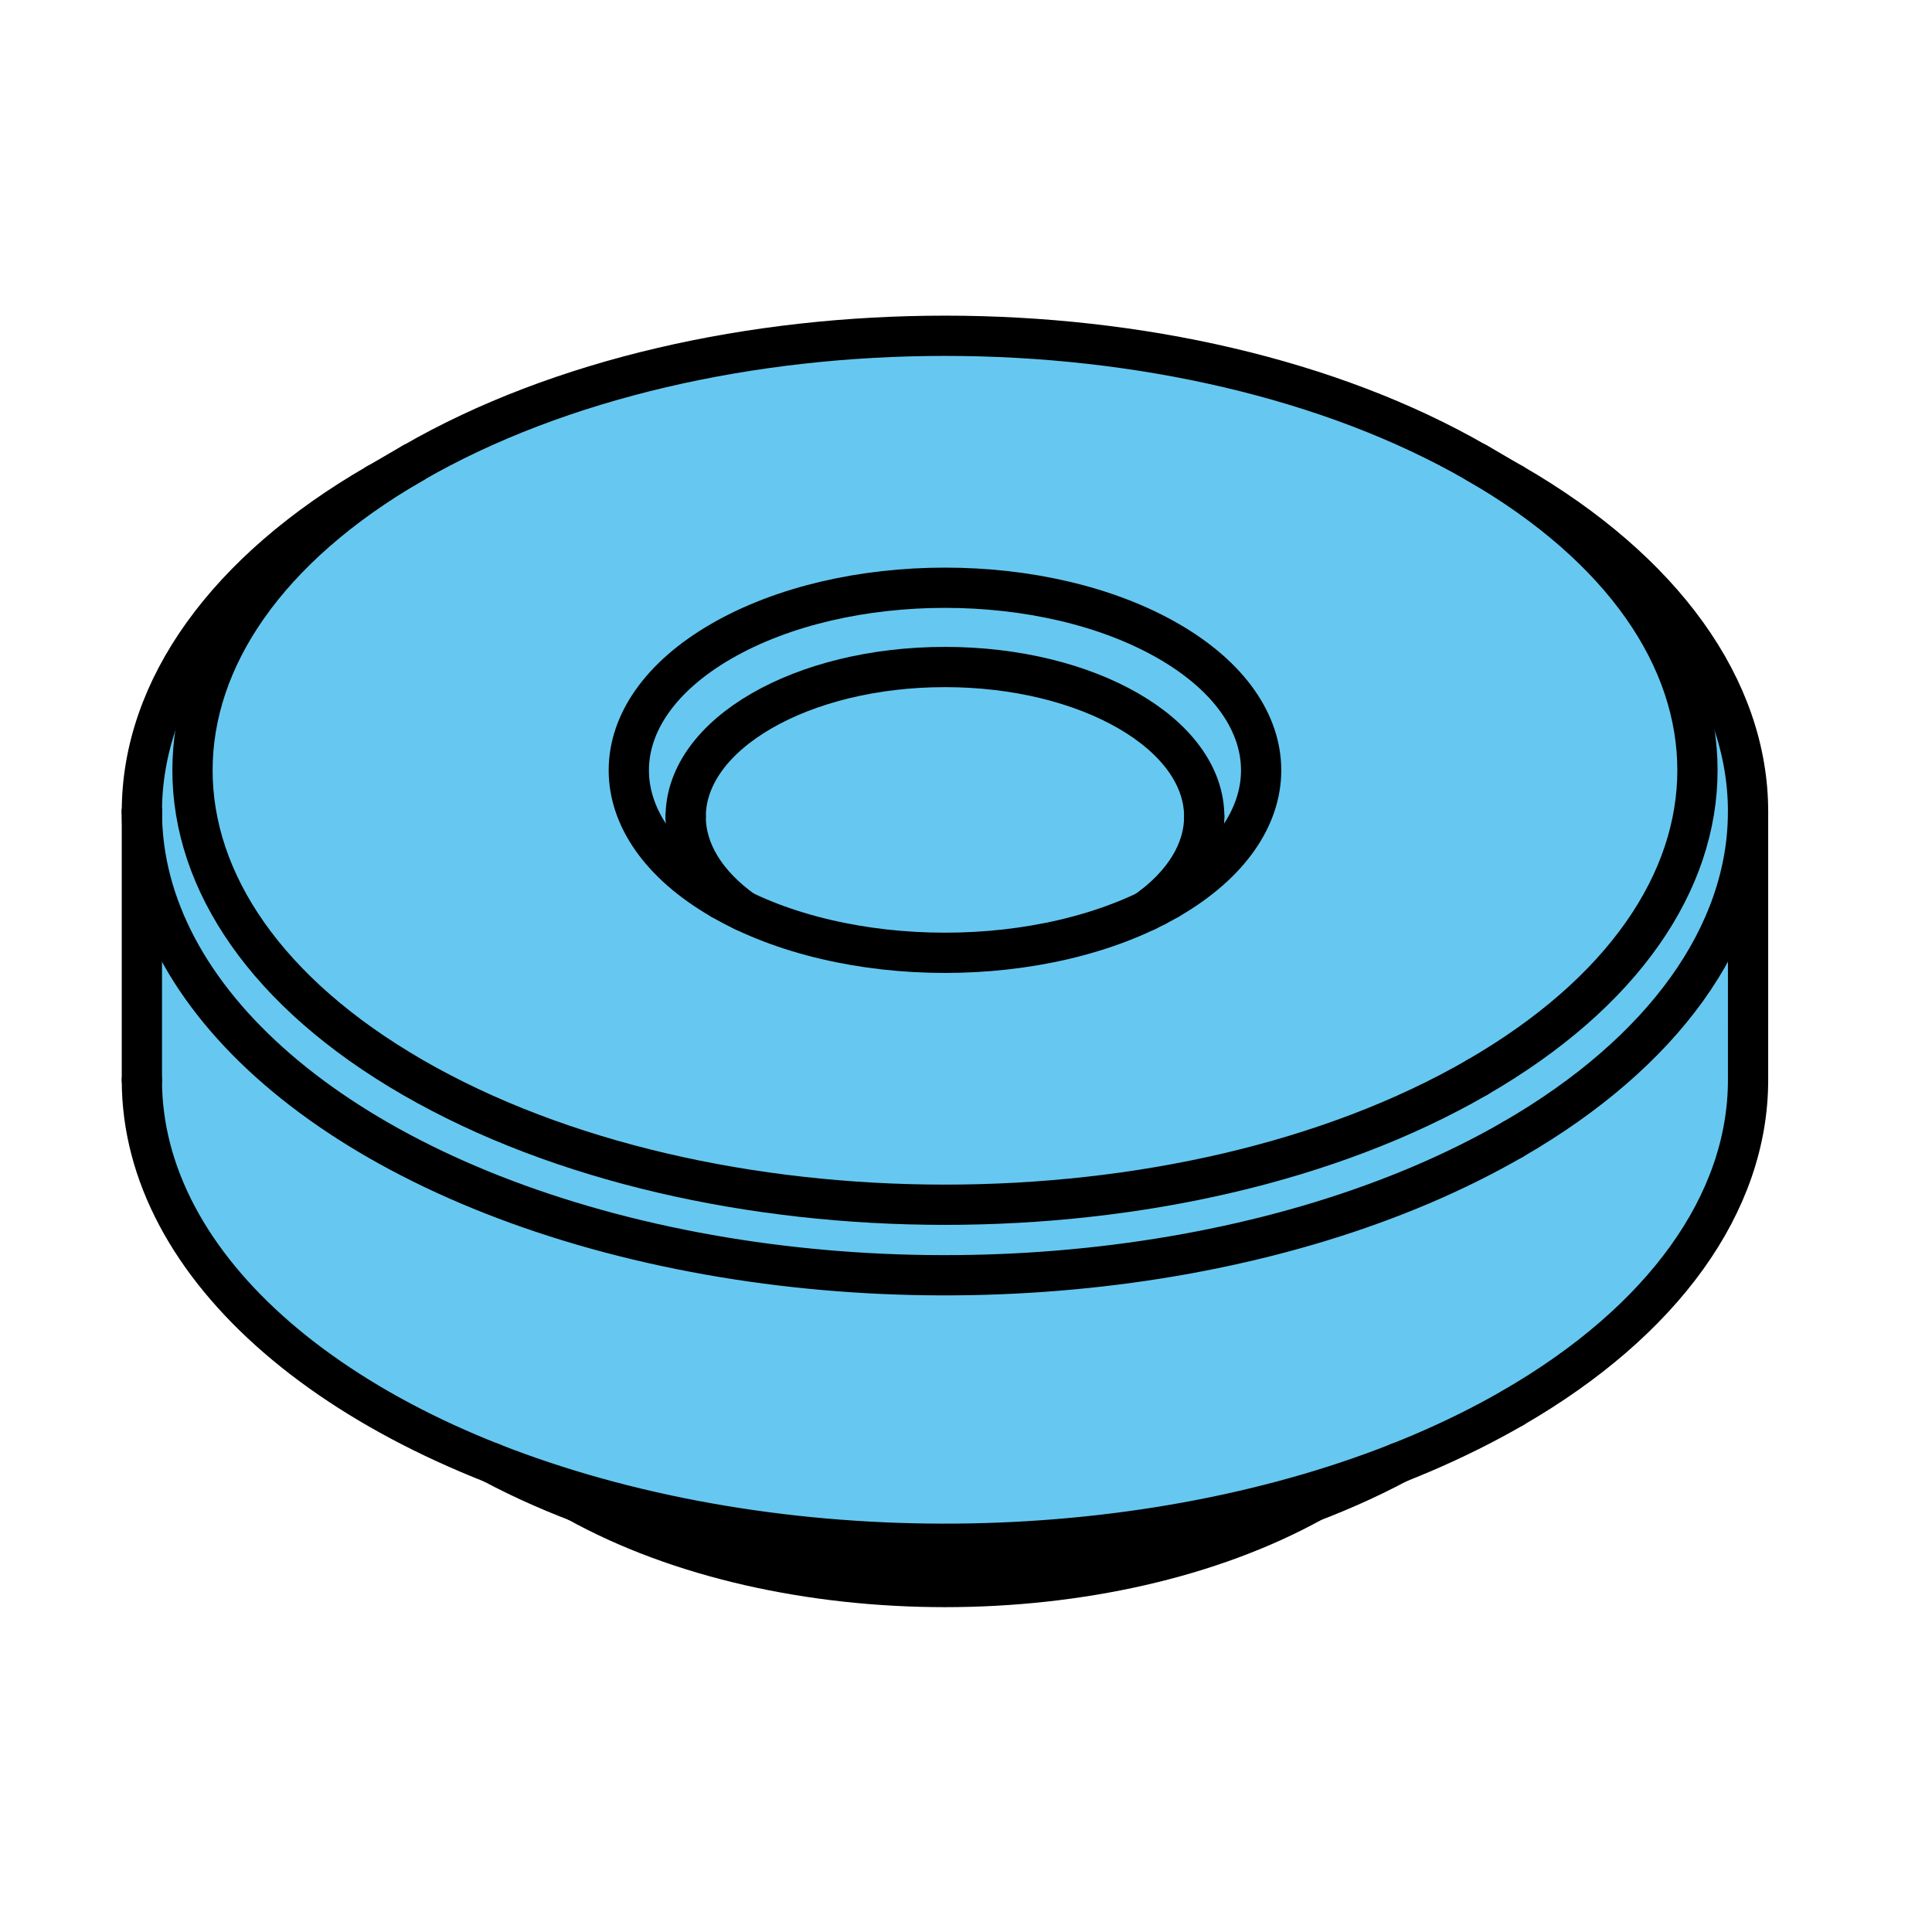
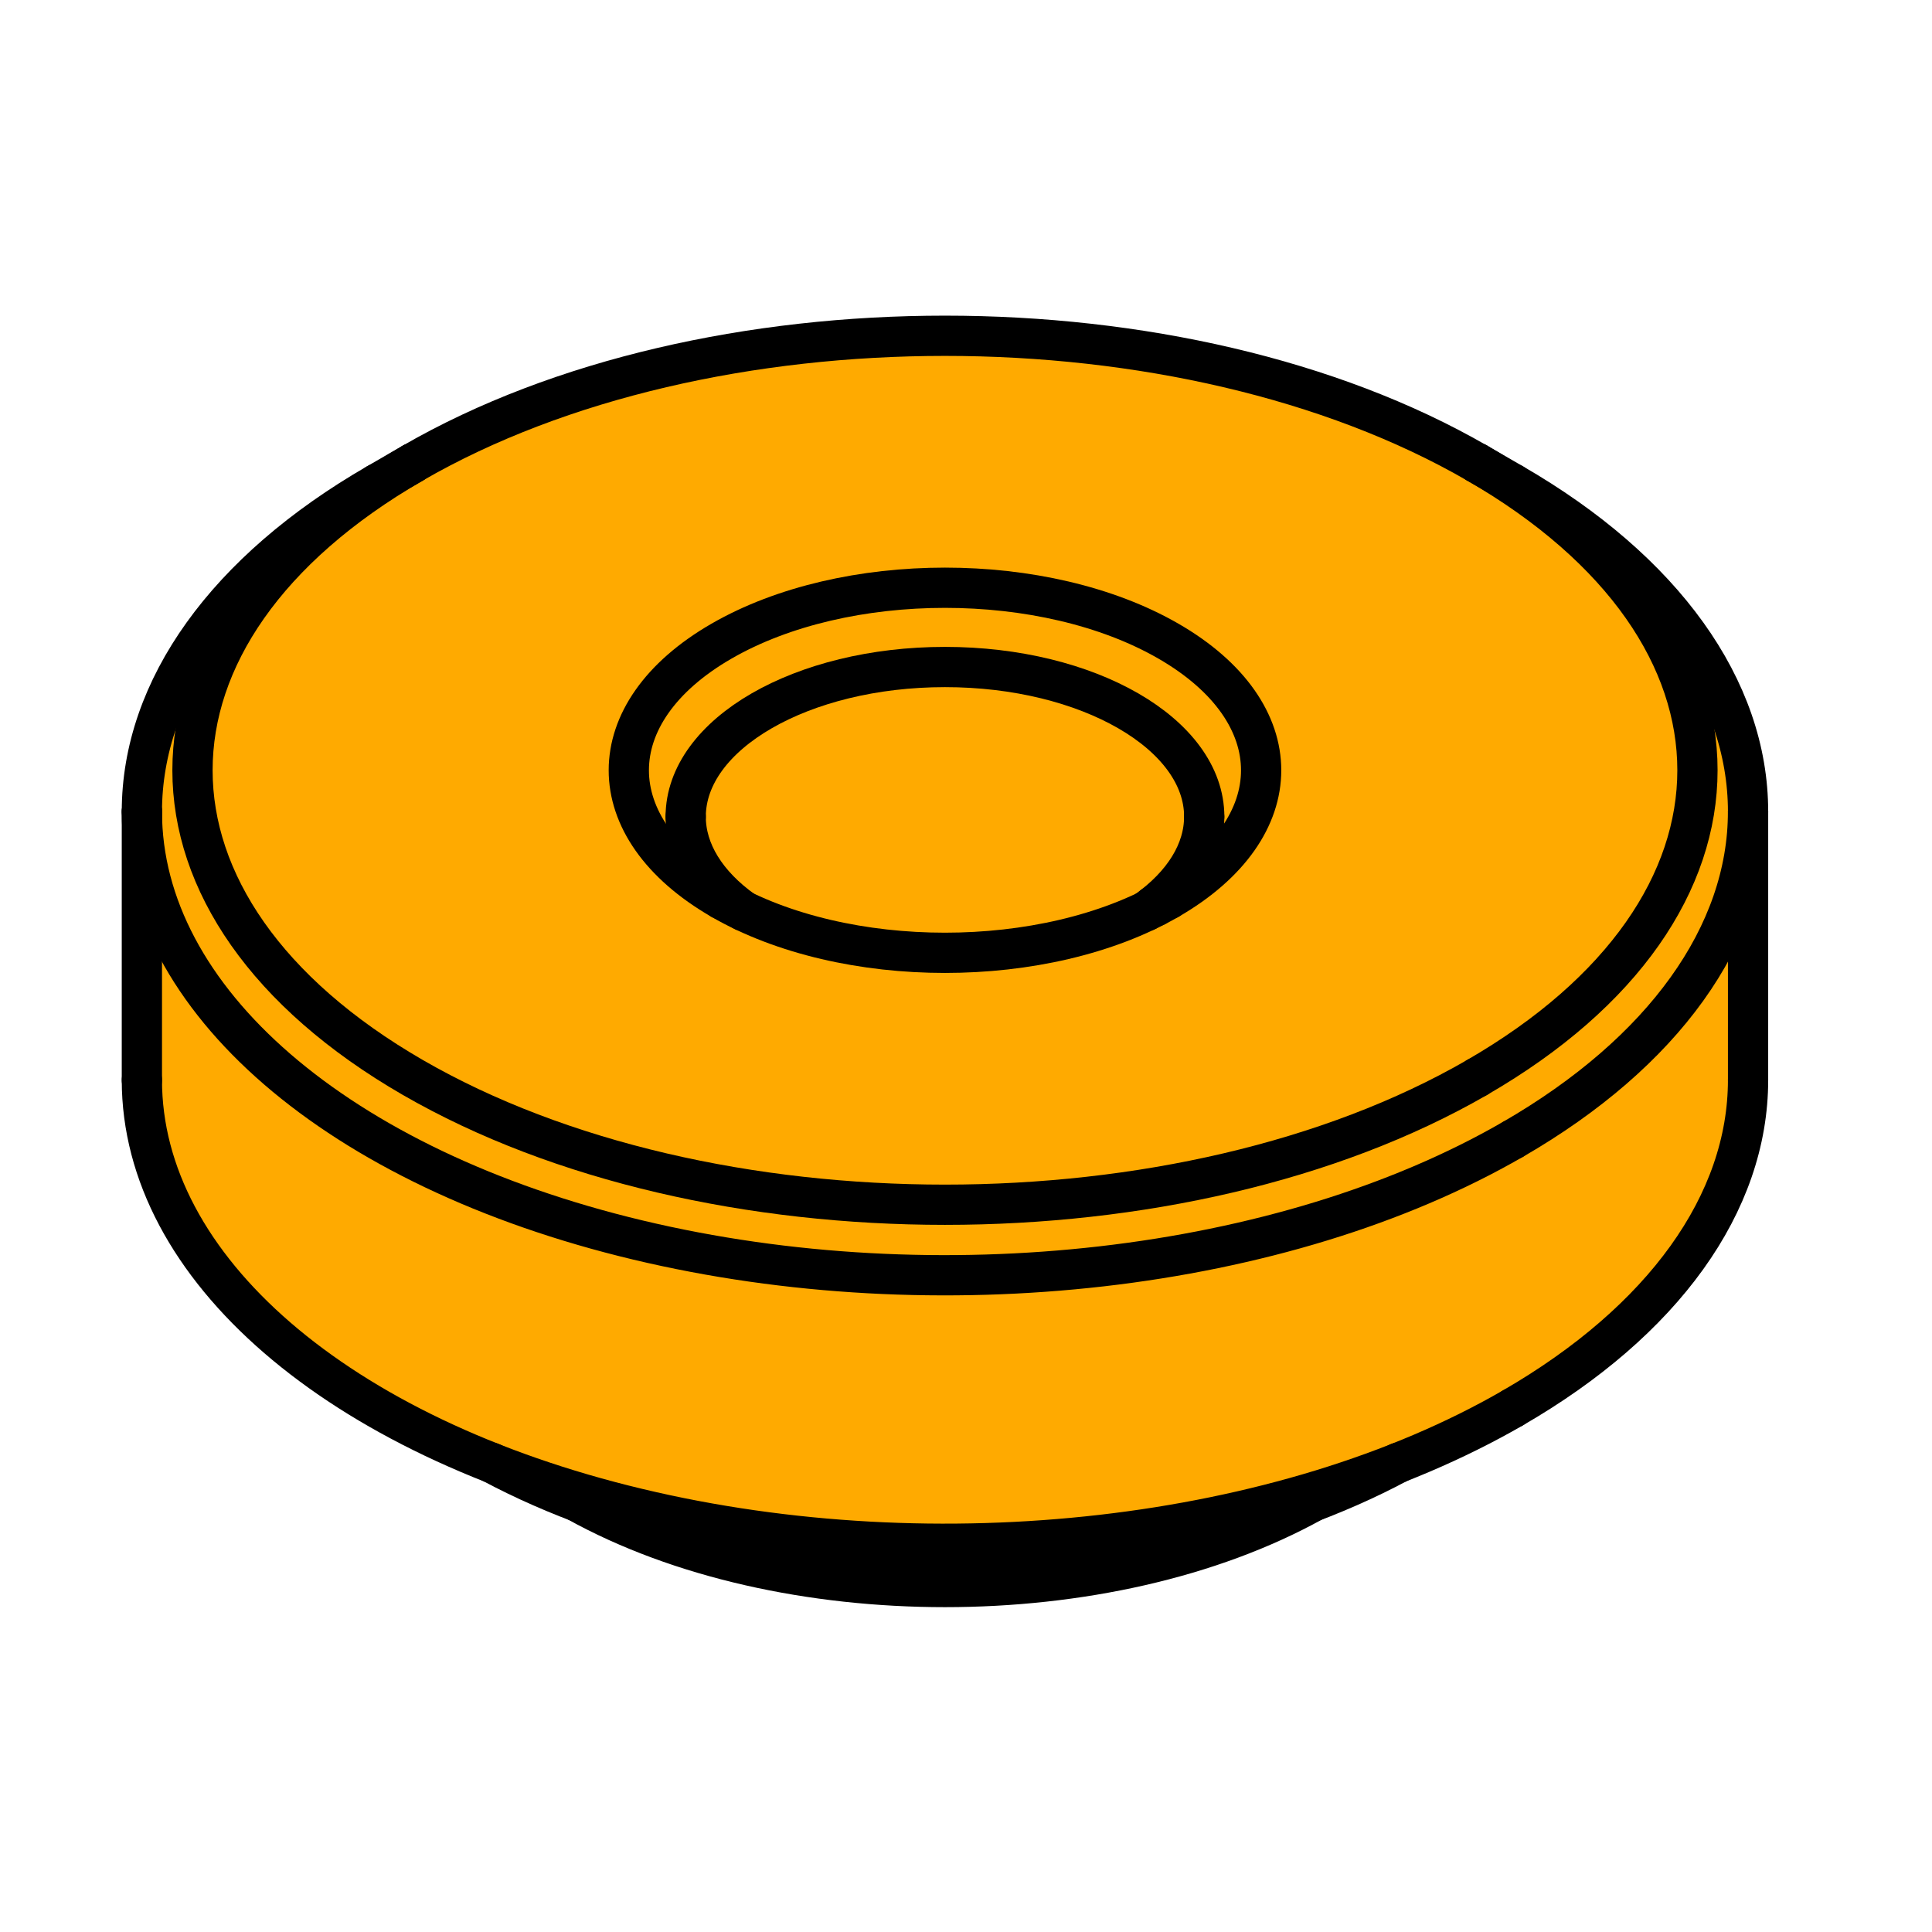
<svg xmlns="http://www.w3.org/2000/svg" xmlns:xlink="http://www.w3.org/1999/xlink" width="48" height="48" viewBox="0 0 48 48" id="svg2" version="1.1">
  <defs id="defs4">
    <linearGradient gradientUnits="userSpaceOnUse" id="defitem29" y2="485.909" x2="655.352" y1="807.466" x1="649.429">
      <stop id="stop92" offset="0" style="stop-color:#ffffff;stop-opacity:1;" />
      <stop id="stop93" offset="1" style="stop-color:#ffffff;stop-opacity:0.138;" />
    </linearGradient>
    <linearGradient xlink:href="#defitem29" id="linearGradient3448" gradientUnits="userSpaceOnUse" x1="649.429" y1="807.466" x2="655.352" y2="485.909" />
    <radialGradient gradientUnits="userSpaceOnUse" id="defitem28" fy="345.56" fx="1049.72" r="1202.15" cy="345.56" cx="1049.72">
      <stop id="stop89" offset="0" style="stop-color:#ffffff;stop-opacity:1;" />
      <stop id="stop90" offset="1" style="stop-color:#a8a8a8;stop-opacity:1;" />
    </radialGradient>
    <radialGradient xlink:href="#defitem28" id="radialGradient3446" gradientUnits="userSpaceOnUse" cx="1092.705" cy="64.845" fx="1089.4" fy="64.845" r="1202.15" />
    <linearGradient gradientUnits="userSpaceOnUse" id="defitem30" y2="636.707" x2="980" y1="636.707" x1="287.5">
      <stop id="stop95" offset="0" style="stop-color:#464646;stop-opacity:1;" />
      <stop id="stop96" offset="1" style="stop-color:#c2c2c2;stop-opacity:1;" />
    </linearGradient>
    <linearGradient xlink:href="#defitem30" id="linearGradient3444" gradientUnits="userSpaceOnUse" gradientTransform="matrix(1,0,0,1.016038,0,-11.73855)" x1="287.5" y1="636.707" x2="980" y2="636.707" />
    <linearGradient gradientUnits="userSpaceOnUse" id="defitem27" y2="317.447" x2="985.982" y1="403.188" x1="921.091">
      <stop id="stop86" offset="0" style="stop-color:#7e7e7e;stop-opacity:1;" />
      <stop id="stop87" offset="1" style="stop-color:#e5e5e5;stop-opacity:1;" />
    </linearGradient>
    <linearGradient xlink:href="#defitem27" id="linearGradient3442" gradientUnits="userSpaceOnUse" x1="921.091" y1="403.188" x2="985.982" y2="317.447" />
    <linearGradient gradientUnits="userSpaceOnUse" id="defitem26" y2="360.275" x2="293.37" y1="346.304" x1="530.761">
      <stop id="stop83" offset="0" style="stop-color:#5f5f5f;stop-opacity:1;" />
      <stop id="stop84" offset="1" style="stop-color:#e5e5e5;stop-opacity:1;" />
    </linearGradient>
    <linearGradient xlink:href="#defitem26" id="linearGradient3440" gradientUnits="userSpaceOnUse" x1="530.761" y1="346.304" x2="293.37" y2="360.275" />
    <linearGradient gradientUnits="userSpaceOnUse" id="defitem25" y2="337.61" x2="308.75" y1="412.919" x1="164.013">
      <stop id="stop80" offset="0" style="stop-color:#ffffff;stop-opacity:1;" />
      <stop id="stop81" offset="1" style="stop-color:#bfbfbf;stop-opacity:1;" />
    </linearGradient>
    <linearGradient xlink:href="#defitem25" id="linearGradient3438" gradientUnits="userSpaceOnUse" x1="164.013" y1="412.919" x2="308.75" y2="337.61" />
    <linearGradient gradientUnits="userSpaceOnUse" id="defitem24" y2="380.472" x2="992.489" y1="270.854" x1="1094.25">
      <stop id="stop77" offset="0" style="stop-color:#6a6a6a;stop-opacity:1;" />
      <stop id="stop78" offset="1" style="stop-color:#e6e6e6;stop-opacity:1;" />
    </linearGradient>
    <linearGradient xlink:href="#defitem24" id="linearGradient3436" gradientUnits="userSpaceOnUse" x1="1094.25" y1="270.854" x2="992.489" y2="380.472" />
    <linearGradient gradientUnits="userSpaceOnUse" id="defitem23" y2="549.378" x2="1049.84" y1="476.465" x1="1170.91">
      <stop id="stop74" offset="0" style="stop-color:#5f5f5f;stop-opacity:1;" />
      <stop id="stop75" offset="1" style="stop-color:#ebebeb;stop-opacity:1;" />
    </linearGradient>
    <linearGradient xlink:href="#defitem23" id="linearGradient3434" gradientUnits="userSpaceOnUse" x1="1170.91" y1="476.465" x2="1049.84" y2="549.378" />
    <linearGradient gradientUnits="userSpaceOnUse" id="defitem22" y2="313.276" x2="576.149" y1="105.486" x1="783.716">
      <stop id="stop71" offset="0" style="stop-color:#5a5a5a;stop-opacity:1;" />
      <stop id="stop72" offset="1" style="stop-color:#c7c7c7;stop-opacity:1;" />
    </linearGradient>
    <linearGradient xlink:href="#defitem22" id="linearGradient3432" gradientUnits="userSpaceOnUse" x1="783.716" y1="105.486" x2="576.149" y2="313.276" />
    <linearGradient gradientUnits="userSpaceOnUse" id="defitem21" y2="484.716" x2="128.055" y1="418.698" x1="280.044">
      <stop id="stop68" offset="0" style="stop-color:#666666;stop-opacity:1;" />
      <stop id="stop69" offset="1" style="stop-color:#d8d8d8;stop-opacity:1;" />
    </linearGradient>
    <linearGradient xlink:href="#defitem21" id="linearGradient3430" gradientUnits="userSpaceOnUse" x1="280.044" y1="418.698" x2="128.055" y2="484.716" />
    <linearGradient gradientUnits="userSpaceOnUse" id="defitem20" y2="584.41" x2="220" y1="636.954" x1="129.687">
      <stop id="stop65" offset="0" style="stop-color:#ffffff;stop-opacity:1;" />
      <stop id="stop66" offset="1" style="stop-color:#bbbbbb;stop-opacity:1;" />
    </linearGradient>
    <linearGradient xlink:href="#defitem20" id="linearGradient3428" gradientUnits="userSpaceOnUse" x1="129.687" y1="636.954" x2="220" y2="584.41" />
    <linearGradient gradientUnits="userSpaceOnUse" id="defitem19" y2="583.753" x2="1127.98" y1="629.028" x1="1048.72">
      <stop id="stop62" offset="0" style="stop-color:#5e5e5e;stop-opacity:1;" />
      <stop id="stop63" offset="1" style="stop-color:#ededed;stop-opacity:1;" />
    </linearGradient>
    <linearGradient xlink:href="#defitem19" id="linearGradient3426" gradientUnits="userSpaceOnUse" x1="1048.72" y1="629.028" x2="1127.98" y2="583.753" />
    <linearGradient gradientUnits="userSpaceOnUse" id="defitem18" y2="291.977" x2="581.324" y1="387.273" x1="370.022">
      <stop id="stop59" offset="0" style="stop-color:#636363;stop-opacity:1;" />
      <stop id="stop60" offset="1" style="stop-color:#d6d6d6;stop-opacity:1;" />
    </linearGradient>
    <linearGradient xlink:href="#defitem18" id="linearGradient3424" gradientUnits="userSpaceOnUse" x1="370.022" y1="387.273" x2="581.324" y2="291.977" />
    <linearGradient gradientUnits="userSpaceOnUse" id="defitem17" y2="351.939" x2="909.594" y1="351.939" x1="732.156">
      <stop id="stop56" offset="0" style="stop-color:#676767;stop-opacity:1;" />
      <stop id="stop57" offset="1" style="stop-color:#d3d3d3;stop-opacity:1;" />
    </linearGradient>
    <linearGradient xlink:href="#defitem17" id="linearGradient3422" gradientUnits="userSpaceOnUse" x1="732.156" y1="351.939" x2="909.594" y2="351.939" />
    <linearGradient gradientUnits="userSpaceOnUse" id="defitem16" y2="494.713" x2="1073.01" y1="494.713" x1="1014.43">
      <stop id="stop53" offset="0" style="stop-color:#666666;stop-opacity:1;" />
      <stop id="stop54" offset="1" style="stop-color:#dcdcdc;stop-opacity:1;" />
    </linearGradient>
    <linearGradient xlink:href="#defitem16" id="linearGradient3420" gradientUnits="userSpaceOnUse" x1="1014.43" y1="494.713" x2="1073.01" y2="494.713" />
    <linearGradient gradientUnits="userSpaceOnUse" id="defitem15" y2="516.37" x2="193.277" y1="452.388" x1="272.592">
      <stop id="stop50" offset="0" style="stop-color:#6e6e6e;stop-opacity:1;" />
      <stop id="stop51" offset="1" style="stop-color:#d8d8d8;stop-opacity:1;" />
    </linearGradient>
    <linearGradient xlink:href="#defitem15" id="linearGradient3418" gradientUnits="userSpaceOnUse" x1="272.592" y1="452.388" x2="193.277" y2="516.37" />
    <radialGradient gradientUnits="userSpaceOnUse" id="defitem14" fy="211.088" fx="1037.22" r="1164.28" cy="211.088" cx="1037.22">
      <stop id="stop47" offset="0" style="stop-color:#ffffff;stop-opacity:1;" />
      <stop id="stop48" offset="1" style="stop-color:#aaaaaa;stop-opacity:1;" />
    </radialGradient>
    <radialGradient xlink:href="#defitem14" id="radialGradient3416" gradientUnits="userSpaceOnUse" cx="1037.22" cy="211.088" fx="1037.22" fy="211.088" r="1164.28" />
    <linearGradient gradientUnits="userSpaceOnUse" id="defitem13" y2="686.83" x2="379.241" y1="732.129" x1="342.65">
      <stop id="stop44" offset="0" style="stop-color:#ffffff;stop-opacity:1;" />
      <stop id="stop45" offset="1" style="stop-color:#989898;stop-opacity:1;" />
    </linearGradient>
    <linearGradient xlink:href="#defitem13" id="linearGradient3414" gradientUnits="userSpaceOnUse" x1="342.65" y1="732.129" x2="379.241" y2="686.83" />
    <radialGradient gradientUnits="userSpaceOnUse" id="defitem12" fy="484.409" fx="632.781" r="540.279" cy="484.409" cx="632.781">
      <stop id="stop41" offset="0" style="stop-color:#ffffff;stop-opacity:1;" />
      <stop id="stop42" offset="1" style="stop-color:#ededed;stop-opacity:1;" />
    </radialGradient>
    <radialGradient xlink:href="#defitem12" id="radialGradient3412" gradientUnits="userSpaceOnUse" cx="632.781" cy="484.409" fx="632.781" fy="484.409" r="540.279" />
    <linearGradient id="linearGradient3682">
      <stop style="stop-color:#ff6d0f;stop-opacity:1;" offset="0" id="stop3684" />
      <stop style="stop-color:#ff1000;stop-opacity:1;" offset="1" id="stop3686" />
    </linearGradient>
    <linearGradient id="linearGradient3864">
      <stop id="stop3866" offset="0" style="stop-color:#71b2f8;stop-opacity:1;" />
      <stop id="stop3868" offset="1" style="stop-color:#002795;stop-opacity:1;" />
    </linearGradient>
  </defs>
  <g id="layer1" transform="translate(0,-1004.362)">
    <g style="fill:none;stroke:#000000;stroke-width:0.13;stroke-linecap:butt;stroke-linejoin:miter" id="g452" transform="matrix(3.543307,0,0,3.543307,-1232.666,400.4668)" />
    <g id="g7036">
-       <path transform="translate(0,1004.362)" id="path7034" d="m 42.706,23.615 c -0.559,0.468 -0.832,1.202 -1.359,1.716 -2.284,2.554 -5.454,4.103 -8.673,5.11 C 27.569,31.981 22.136,32.092 16.904,31.065 13.191,30.288 9.47,28.947 6.592,26.411 5.746,25.658 5.055,24.749 4.414,23.828 3.992,23.385 3.411,23.961 3.557,24.463 c -0.046,2.041 -0.105,4.239 1.026,6.036 1.728,2.902 4.787,4.7 7.858,5.893 3.123,1.145 6.438,1.799 9.763,1.894 2.677,0.026 5.376,-0.022 7.999,-0.619 3.707,-0.802 7.391,-2.269 10.23,-4.845 1.775,-1.614 3.051,-3.913 2.963,-6.362 -0.023,-0.866 0.076,-1.762 -0.098,-2.606 C 43.195,23.631 42.933,23.574 42.706,23.615 Z" style="opacity:1;fill:#66c8f0;fill-opacity:1;fill-rule:evenodd;stroke:#000000;stroke-width:0.079;stroke-linecap:round;stroke-linejoin:round;stroke-miterlimit:4;stroke-dasharray:none;stroke-dashoffset:0;stroke-opacity:1" />
-       <path id="path7032" d="m 23.019,1012.756 c -5.081,0.098 -10.294,1.159 -14.627,3.92 -2.441,1.583 -4.685,3.96 -5.042,6.966 -0.343,2.769 1.252,5.373 3.289,7.113 3.424,2.915 7.878,4.307 12.263,4.943 2.779,0.405 5.606,0.303 8.397,0.091 4.47,-0.566 9.027,-1.856 12.597,-4.713 1.932,-1.559 3.568,-3.743 3.715,-6.303 0.177,-2.78 -1.498,-5.336 -3.591,-7.02 -3.618,-2.926 -8.256,-4.282 -12.815,-4.8 -1.39,-0.151 -2.788,-0.215 -4.186,-0.197 z" style="opacity:1;fill:#66c8f0;fill-opacity:1;fill-rule:evenodd;stroke:#000000;stroke-width:0.086;stroke-linecap:round;stroke-linejoin:round;stroke-miterlimit:4;stroke-dasharray:none;stroke-dashoffset:0;stroke-opacity:1" />
+       <path transform="translate(0,1004.362)" id="path7034" d="m 42.706,23.615 c -0.559,0.468 -0.832,1.202 -1.359,1.716 -2.284,2.554 -5.454,4.103 -8.673,5.11 C 27.569,31.981 22.136,32.092 16.904,31.065 13.191,30.288 9.47,28.947 6.592,26.411 5.746,25.658 5.055,24.749 4.414,23.828 3.992,23.385 3.411,23.961 3.557,24.463 c -0.046,2.041 -0.105,4.239 1.026,6.036 1.728,2.902 4.787,4.7 7.858,5.893 3.123,1.145 6.438,1.799 9.763,1.894 2.677,0.026 5.376,-0.022 7.999,-0.619 3.707,-0.802 7.391,-2.269 10.23,-4.845 1.775,-1.614 3.051,-3.913 2.963,-6.362 -0.023,-0.866 0.076,-1.762 -0.098,-2.606 C 43.195,23.631 42.933,23.574 42.706,23.615 Z" style="opacity:1;fill:#ffaa00;fill-opacity:1;fill-rule:evenodd;stroke:#000000;stroke-width:0.079;stroke-linecap:round;stroke-linejoin:round;stroke-miterlimit:4;stroke-dasharray:none;stroke-dashoffset:0;stroke-opacity:1" />
+       <path id="path7032" d="m 23.019,1012.756 c -5.081,0.098 -10.294,1.159 -14.627,3.92 -2.441,1.583 -4.685,3.96 -5.042,6.966 -0.343,2.769 1.252,5.373 3.289,7.113 3.424,2.915 7.878,4.307 12.263,4.943 2.779,0.405 5.606,0.303 8.397,0.091 4.47,-0.566 9.027,-1.856 12.597,-4.713 1.932,-1.559 3.568,-3.743 3.715,-6.303 0.177,-2.78 -1.498,-5.336 -3.591,-7.02 -3.618,-2.926 -8.256,-4.282 -12.815,-4.8 -1.39,-0.151 -2.788,-0.215 -4.186,-0.197 z" style="opacity:1;fill:#ffaa00;fill-opacity:1;fill-rule:evenodd;stroke:#000000;stroke-width:0.086;stroke-linecap:round;stroke-linejoin:round;stroke-miterlimit:4;stroke-dasharray:none;stroke-dashoffset:0;stroke-opacity:1" />
      <g id="g6393">
        <path id="1" d="m 43.43,1031.196 4.16e-4,-6.67" style="fill:none;stroke:#000000;stroke-width:1;stroke-linecap:round;stroke-linejoin:round;stroke-miterlimit:4;stroke-dasharray:none" />
        <path id="2" d="m 3.525,1031.196 3.56e-5,-6.67" style="fill:none;stroke:#000000;stroke-width:1;stroke-linecap:round;stroke-linejoin:round;stroke-miterlimit:4;stroke-dasharray:none" />
        <path id="3" d="m 36.697,1015.866 0.888,0.513" style="fill:none;stroke:#000000;stroke-width:1;stroke-linecap:round;stroke-linejoin:round;stroke-miterlimit:4;stroke-dasharray:none" />
        <path id="4" d="m 10.258,1015.867 -0.889,0.513" style="fill:none;stroke:#000000;stroke-width:1;stroke-linecap:round;stroke-linejoin:round;stroke-miterlimit:4;stroke-dasharray:none" />
        <path d="m 14.328,1041.663 a 13.197,7.619 0 0 0 18.299,-10e-5" id="path4406" style="fill:none;stroke:#000000;stroke-width:1;stroke-linecap:round;stroke-linejoin:round;stroke-miterlimit:4;stroke-dasharray:none" />
        <path d="m 28.71,1026.881 a 12.892,7.443 0 0 0 -0.057,-0.014" id="path4408" style="fill:none;stroke:#000000;stroke-width:1;stroke-linecap:round;stroke-linejoin:round;stroke-miterlimit:4;stroke-dasharray:none" />
        <path d="m 12.212,1040.703 a 16.575,9.569 0 0 0 22.532,10e-5" id="path4410" style="fill:none;stroke:#000000;stroke-width:1;stroke-linecap:round;stroke-linejoin:round;stroke-miterlimit:4;stroke-dasharray:none" />
        <path d="m 37.586,1039.341 a 19.952,11.519 0 0 0 5.844,-8.145" id="path4412" style="fill:none;stroke:#000000;stroke-width:1;stroke-linecap:round;stroke-linejoin:round;stroke-miterlimit:4;stroke-dasharray:none" />
        <path d="m 3.525,1031.196 a 19.952,11.519 0 0 0 34.061,8.146" id="path4414" style="fill:none;stroke:#000000;stroke-width:1;stroke-linecap:round;stroke-linejoin:round;stroke-miterlimit:4;stroke-dasharray:none" />
        <path d="m 37.586,1032.671 a 19.952,11.519 0 0 0 5.844,-8.146" id="path4416" style="fill:none;stroke:#000000;stroke-width:1;stroke-linecap:round;stroke-linejoin:round;stroke-miterlimit:4;stroke-dasharray:none" />
        <path d="m 43.43,1024.525 a 19.952,11.519 0 0 0 -5.844,-8.145" id="path4418" style="fill:none;stroke:#000000;stroke-width:1;stroke-linecap:round;stroke-linejoin:round;stroke-miterlimit:4;stroke-dasharray:none" />
        <path d="m 9.369,1016.38 a 19.952,11.519 0 0 0 -5.844,8.145" id="path4420" style="fill:none;stroke:#000000;stroke-width:1;stroke-linecap:round;stroke-linejoin:round;stroke-miterlimit:4;stroke-dasharray:none" />
        <path d="m 3.525,1024.525 a 19.952,11.519 0 0 0 34.061,8.146" id="path4422" style="fill:none;stroke:#000000;stroke-width:1;stroke-linecap:round;stroke-linejoin:round;stroke-miterlimit:4;stroke-dasharray:none" />
        <path d="m 36.697,1031.131 a 18.695,10.794 0 0 0 3.11e-4,-15.265" id="path4424" style="fill:none;stroke:#000000;stroke-width:1;stroke-linecap:round;stroke-linejoin:round;stroke-miterlimit:4;stroke-dasharray:none" />
        <path d="m 36.697,1015.866 a 18.695,10.794 0 0 0 -26.44,3e-4" id="path4426" style="fill:none;stroke:#000000;stroke-width:1;stroke-linecap:round;stroke-linejoin:round;stroke-miterlimit:4;stroke-dasharray:none" />
        <path d="m 10.258,1015.867 a 18.695,10.794 0 1 0 26.439,15.265" id="path4428" style="fill:none;stroke:#000000;stroke-width:1;stroke-linecap:round;stroke-linejoin:round;stroke-miterlimit:4;stroke-dasharray:none" />
        <path d="m 29.032,1026.706 a 7.855,4.535 0 1 0 -11.109,-10e-5" id="path4430" style="fill:none;stroke:#000000;stroke-width:1;stroke-linecap:round;stroke-linejoin:round;stroke-miterlimit:4;stroke-dasharray:none" />
        <path d="m 17.923,1026.706 a 7.855,4.535 0 0 0 11.109,10e-5" id="path4432" style="fill:none;stroke:#000000;stroke-width:1;stroke-linecap:round;stroke-linejoin:round;stroke-miterlimit:4;stroke-dasharray:none" />
        <path d="m 28.482,1026.995 a 6.441,3.719 0 0 0 1.436,-2.341" id="path4434" style="fill:none;stroke:#000000;stroke-width:1;stroke-linecap:round;stroke-linejoin:round;stroke-miterlimit:4;stroke-dasharray:none" />
        <path d="m 29.919,1024.653 a 6.441,3.719 0 0 0 -12.883,1e-4" id="path4436" style="fill:none;stroke:#000000;stroke-width:1;stroke-linecap:round;stroke-linejoin:round;stroke-miterlimit:4;stroke-dasharray:none" />
        <path d="m 17.036,1024.654 a 6.441,3.719 0 0 0 1.436,2.341" id="path4438" style="fill:none;stroke:#000000;stroke-width:1;stroke-linecap:round;stroke-linejoin:round;stroke-miterlimit:4;stroke-dasharray:none" />
      </g>
    </g>
  </g>
</svg>
